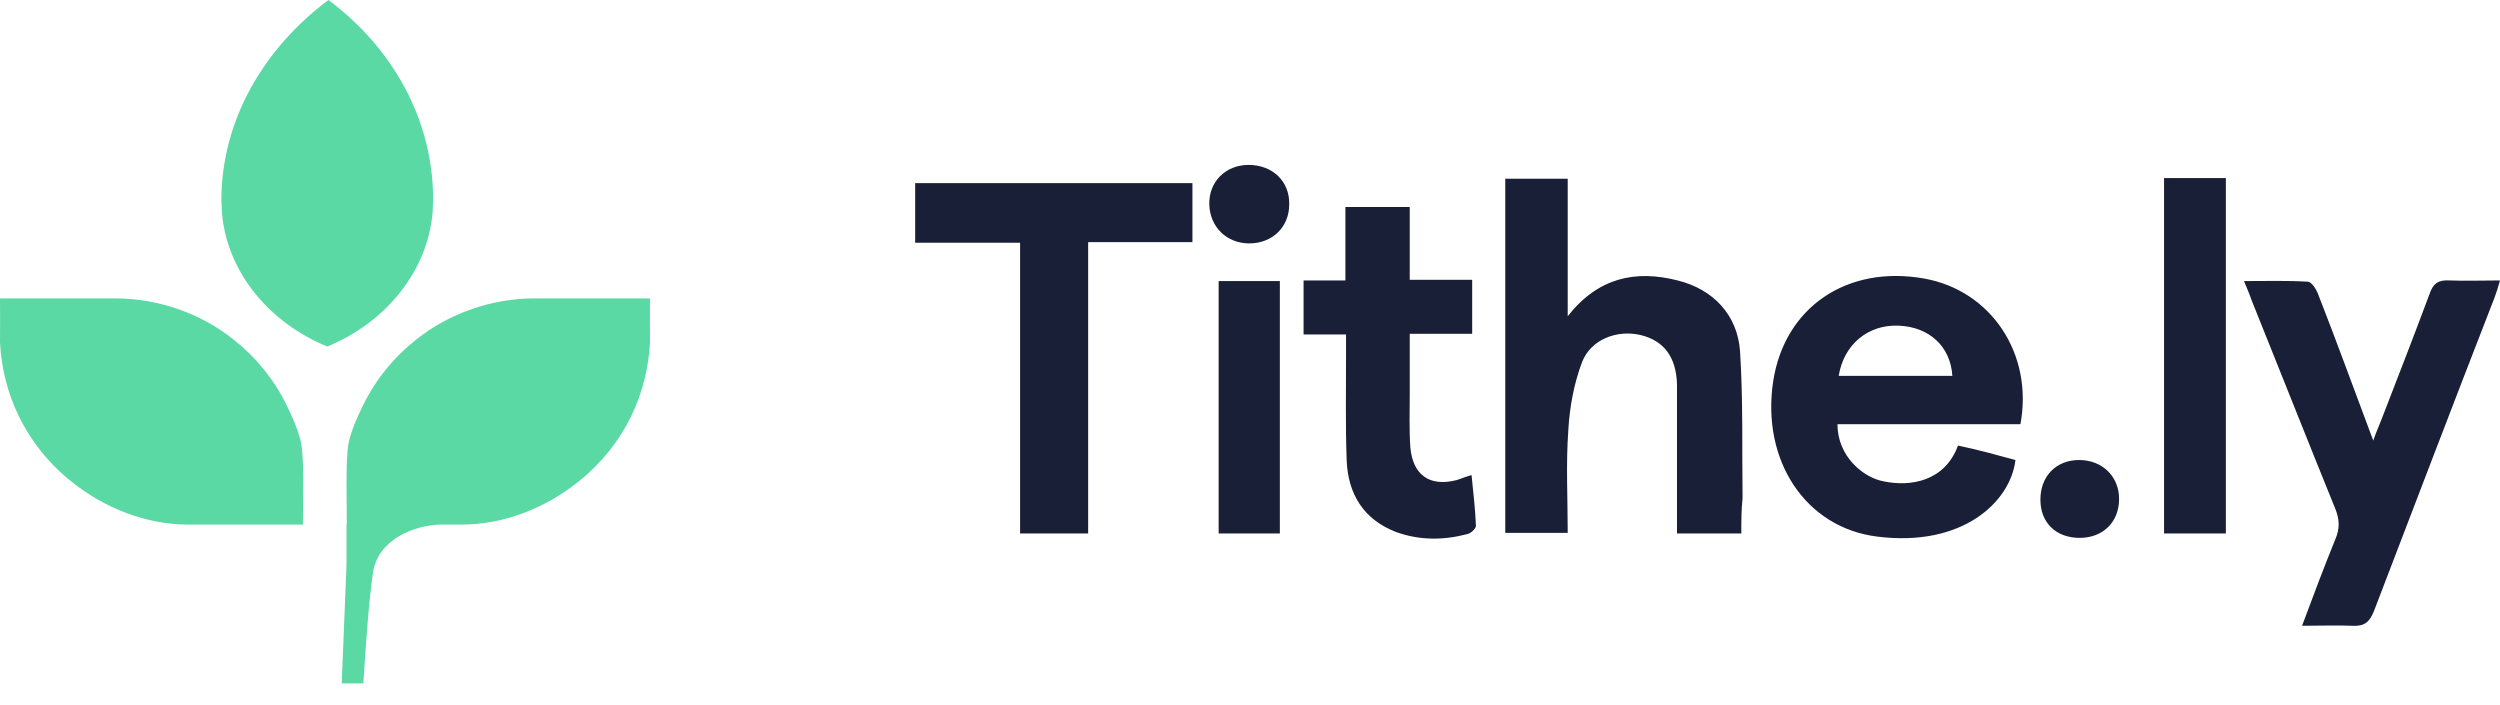
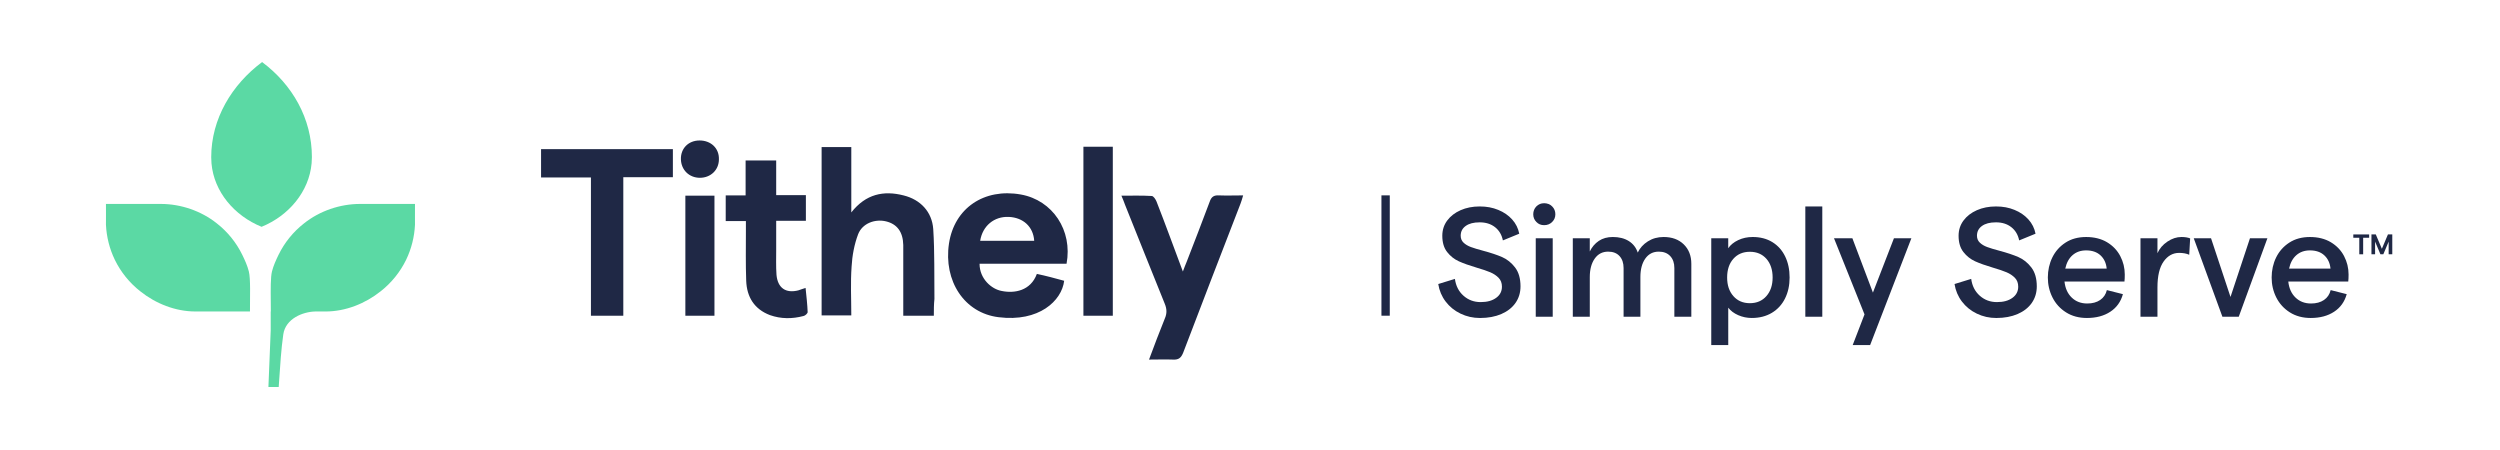
- <svg xmlns="http://www.w3.org/2000/svg" viewBox="0 0 142 40" fill="none">
-   <path d="M18.588 19.682C21.849 18.352 24.269 15.471 24.57 12.091L24.602 11.345C24.602 6.758 22.277 2.704 18.655 0C15.032 2.704 12.575 6.783 12.575 11.369L12.608 12.116C12.908 15.495 15.328 18.352 18.588 19.682Z" fill="#5BD9A4" />
-   <path d="M17.07 25.013C16.889 24.305 16.602 23.68 16.29 23.034C15.573 21.561 14.531 20.277 13.255 19.279C11.382 17.78 8.947 16.948 6.555 16.948H0C0.012 17.776 0 18.605 0 19.433C0.069 20.886 0.427 22.313 1.06 23.623C1.777 25.096 2.819 26.38 4.094 27.382C5.939 28.858 8.299 29.796 10.671 29.796H17.206C17.206 28.01 17.29 25.876 17.07 25.013Z" fill="#5BD9A4" />
-   <path d="M20.615 23.034C20.302 23.68 20.015 24.305 19.834 25.013C19.662 25.69 19.676 27.149 19.69 28.609C19.694 29.01 19.698 29.411 19.698 29.796H19.682V32.067L19.409 38.817H20.639C20.653 38.601 20.668 38.382 20.682 38.16C20.806 36.277 20.941 34.218 21.186 32.53C21.459 30.643 23.527 29.829 25.013 29.796H26.239C28.612 29.796 30.975 28.858 32.821 27.382C34.098 26.38 35.141 25.096 35.858 23.623C36.492 22.313 36.85 20.886 36.919 19.433C36.919 19.157 36.918 18.881 36.917 18.605C36.914 18.052 36.911 17.5 36.919 16.948H30.359C27.964 16.948 25.527 17.78 23.652 19.279C22.376 20.277 21.332 21.561 20.615 23.034Z" fill="#5BD9A4" />
-   <path d="M98.906 30.301C97.629 30.301 96.459 30.301 95.253 30.301C95.253 28.483 95.253 26.699 95.253 24.952C95.253 23.918 95.253 22.883 95.253 21.849C95.218 20.28 94.508 19.353 93.196 19.032C91.848 18.711 90.358 19.281 89.862 20.565C89.401 21.778 89.153 23.133 89.082 24.417C88.94 26.343 89.046 28.269 89.046 30.266C87.84 30.266 86.705 30.266 85.499 30.266C85.499 23.561 85.499 16.892 85.499 10.151C86.67 10.151 87.805 10.151 89.046 10.151C89.046 12.684 89.046 15.18 89.046 17.962C90.784 15.751 92.912 15.323 95.288 15.929C97.31 16.428 98.693 17.89 98.835 19.959C99.013 22.741 98.942 25.523 98.977 28.304C98.906 28.946 98.906 29.588 98.906 30.301ZM109.298 15.822C104.9 15.037 101.354 17.462 100.715 21.671C100.041 26.164 102.559 29.98 106.638 30.48C111.462 31.086 114.193 28.518 114.477 26.129C113.945 25.986 113.413 25.843 112.881 25.701C112.313 25.558 111.746 25.416 111.214 25.308C110.469 27.341 108.518 27.662 106.993 27.341C105.823 27.127 104.368 25.915 104.368 24.096C107.809 24.096 111.285 24.096 114.76 24.096C115.505 20.102 113.093 16.5 109.298 15.822ZM107.844 18.497C109.582 18.568 110.788 19.674 110.894 21.35C108.766 21.35 106.638 21.35 104.439 21.35C104.723 19.567 106.106 18.425 107.844 18.497ZM57.941 30.301C59.253 30.301 60.494 30.301 61.807 30.301C61.807 24.773 61.807 19.317 61.807 13.753C63.828 13.753 65.779 13.753 67.73 13.753C67.73 12.576 67.73 11.507 67.73 10.401C62.445 10.401 57.196 10.401 51.982 10.401C51.982 11.542 51.982 12.648 51.982 13.789C53.968 13.789 55.883 13.789 57.941 13.789C57.941 19.388 57.941 24.845 57.941 30.301ZM127.884 17.035C129.48 20.993 131.04 24.952 132.636 28.875C132.885 29.481 132.92 30.016 132.636 30.658C131.998 32.227 131.395 33.832 130.757 35.544C131.821 35.544 132.707 35.508 133.629 35.544C134.303 35.58 134.587 35.33 134.835 34.724C137.105 28.803 139.375 22.848 141.681 16.927C141.787 16.642 141.894 16.321 142 15.929C140.971 15.929 140.049 15.965 139.127 15.929C138.524 15.893 138.205 16.072 137.992 16.713C137.105 19.103 136.183 21.457 135.261 23.846C135.119 24.203 134.977 24.524 134.8 25.023C133.7 22.099 132.707 19.353 131.643 16.642C131.537 16.392 131.289 16 131.076 16C129.905 15.929 128.735 15.965 127.458 15.965C127.635 16.392 127.777 16.713 127.884 17.035ZM82.733 27.27C81.208 27.662 80.25 26.985 80.108 25.416C80.037 24.417 80.073 23.418 80.073 22.384C80.073 21.279 80.073 20.137 80.073 18.96C81.35 18.96 82.484 18.96 83.62 18.96C83.62 17.926 83.62 16.963 83.62 15.893C82.414 15.893 81.279 15.893 80.073 15.893C80.073 14.467 80.073 13.111 80.073 11.756C78.796 11.756 77.661 11.756 76.419 11.756C76.419 13.147 76.419 14.467 76.419 15.929C75.568 15.929 74.823 15.929 74.043 15.929C74.043 16.999 74.043 17.926 74.043 18.996C74.859 18.996 75.639 18.996 76.455 18.996C76.455 19.46 76.455 19.816 76.455 20.173C76.455 22.17 76.419 24.132 76.49 26.129C76.561 28.055 77.448 29.517 79.328 30.23C80.64 30.694 81.988 30.694 83.336 30.337C83.549 30.301 83.832 30.016 83.832 29.873C83.797 28.946 83.69 28.019 83.584 26.985C83.194 27.092 82.981 27.199 82.733 27.27ZM122.918 30.301C124.124 30.301 125.259 30.301 126.429 30.301C126.429 23.561 126.429 16.856 126.429 10.116C125.224 10.116 124.124 10.116 122.918 10.116C122.918 16.927 122.918 23.597 122.918 30.301ZM69.219 30.301C70.425 30.301 71.56 30.301 72.695 30.301C72.695 25.487 72.695 20.744 72.695 15.965C71.525 15.965 70.39 15.965 69.219 15.965C69.219 20.815 69.219 25.558 69.219 30.301ZM68.688 11.614C68.723 12.898 69.681 13.825 70.957 13.825C72.27 13.825 73.227 12.898 73.227 11.614C73.263 10.294 72.27 9.367 70.922 9.367C69.61 9.367 68.652 10.33 68.688 11.614ZM120.364 28.34C120.364 27.056 119.407 26.129 118.094 26.129C116.782 26.129 115.895 27.056 115.895 28.376C115.895 29.695 116.782 30.551 118.13 30.551C119.442 30.551 120.364 29.66 120.364 28.34Z" fill="#181F36" />
+ <svg xmlns="http://www.w3.org/2000/svg" viewBox="0 0 2239.04 402.19">
+   <defs>
+     <style>
+       .st0 {
+         fill: #5bd9a4;
+       }
+       .st1 {
+         fill: #1f2845;
+       }
+     </style>
+   </defs>
+   <path class="st0" d="M234.25,203.14c24.44-9.97,42.59-31.57,44.84-56.91l.25-5.6c0-34.38-17.43-64.78-44.59-85.05-27.16,20.27-45.58,50.85-45.58,85.23l.25,5.6c2.25,25.34,20.4,46.76,44.84,56.72h0Z" />
+   <path class="st0" d="M222.86,243.1c-1.35-5.31-3.51-9.99-5.85-14.83-5.37-11.04-13.19-20.67-22.75-28.15-14.04-11.23-32.29-17.47-50.23-17.47h-49.14c.09,6.21,0,12.42,0,18.62.52,10.89,3.2,21.59,7.95,31.41,5.37,11.04,13.19,20.67,22.75,28.18,13.83,11.06,31.52,18.1,49.3,18.1h48.99c0-13.39.62-29.39-1.02-35.86h0Z" />
+   <path class="st0" d="M249.44,228.27c-2.34,4.85-4.5,9.53-5.85,14.83-1.29,5.08-1.19,16.02-1.08,26.96.03,3.01.06,6.02.06,8.9h-.12v17.03l-2.05,50.6h9.22c.11-1.62.22-3.27.33-4.93.93-14.12,1.94-29.55,3.77-42.2,2.05-14.14,17.55-20.25,28.69-20.49h9.19c17.8,0,35.51-7.04,49.35-18.1,9.57-7.52,17.39-17.14,22.77-28.18,4.75-9.82,7.43-20.52,7.95-31.41,0-2.07,0-4.14-.02-6.21-.02-4.14-.04-8.28.02-12.42h-49.18c-17.95,0-36.22,6.24-50.28,17.47-9.57,7.48-17.39,17.11-22.77,28.15h0Z" />
+   <path class="st1" d="M836.37,282.75h-27.39v-63.37c-.27-11.76-5.58-18.72-15.42-21.12-10.1-2.41-21.27,1.87-25,11.5-3.45,9.09-5.32,19.25-5.85,28.88-1.06,14.44-.27,28.88-.27,43.85h-26.59v-150.79h26.59v58.55c13.03-16.58,28.98-19.79,46.8-15.24,15.15,3.74,25.52,14.71,26.59,30.21,1.33,20.85.8,41.71,1.06,62.56-.53,4.81-.53,9.63-.53,14.97h.01ZM914.28,174.2c-32.97-5.88-59.56,12.3-64.35,43.85-5.05,33.69,13.82,62.3,44.4,66.04,36.16,4.55,56.63-14.7,58.76-32.62-3.99-1.07-7.98-2.14-11.96-3.21-4.26-1.07-8.51-2.14-12.5-2.94-5.58,15.24-20.21,17.65-31.64,15.24-8.78-1.6-19.68-10.69-19.68-24.33h77.91c5.59-29.94-12.5-56.95-40.95-62.03h0ZM903.38,194.26c13.03.53,22.07,8.82,22.87,21.39h-48.39c2.13-13.37,12.5-21.92,25.53-21.39h-.01ZM529.26,282.75h28.98v-124.06h44.4v-25.13h-118.06v25.4h44.67v123.79h.01ZM1007.55,183.29c11.96,29.68,23.66,59.35,35.63,88.76,1.86,4.55,2.13,8.56,0,13.37-4.78,11.76-9.31,23.8-14.09,36.63,7.98,0,14.63-.27,21.54,0,5.05.27,7.18-1.6,9.04-6.15,17.02-44.38,34.03-89.03,51.32-133.41.8-2.14,1.59-4.55,2.39-7.49-7.71,0-14.62.27-21.54,0-4.52-.27-6.92,1.07-8.51,5.88-6.65,17.91-13.56,35.56-20.48,53.47-1.06,2.67-2.12,5.08-3.45,8.82-8.25-21.92-15.69-42.51-23.66-62.83-.8-1.87-2.66-4.81-4.26-4.81-8.77-.53-17.55-.27-27.12-.27,1.33,3.21,2.39,5.61,3.19,8.02h0ZM715.12,260.03c-11.43,2.94-18.61-2.14-19.68-13.9-.53-7.49-.27-14.97-.27-22.73v-25.67h26.59v-22.99h-26.59v-31.01h-27.39v31.28h-17.82v22.99h18.08v8.82c0,14.97-.27,29.68.27,44.65.53,14.44,7.18,25.4,21.27,30.75,9.84,3.48,19.94,3.48,30.05.8,1.59-.27,3.72-2.41,3.72-3.48-.27-6.95-1.06-13.9-1.86-21.66-2.92.8-4.52,1.6-6.38,2.14h.01ZM970.32,282.75h26.33v-151.33h-26.33v151.33ZM613.82,282.75h26.06v-107.48h-26.06v107.48ZM609.83,142.65c.27,9.63,7.44,16.58,17.02,16.58s17.02-6.95,17.02-16.58c.27-9.89-7.18-16.84-17.29-16.84s-17.02,7.22-16.75,16.84h0Z" />
+   <rect class="st1" x="1237.24" y="174.97" width="7.46" height="107.78" />
+   <g>
+     <path class="st1" d="M1308.06,280.88c-5.39-2.6-9.83-6.21-13.32-10.81-3.49-4.6-5.7-9.83-6.62-15.69l14.92-4.6c.84,6.23,3.39,11.25,7.67,15.06,4.28,3.81,9.39,5.72,15.34,5.72s10.39-1.26,13.88-3.77c3.49-2.51,5.23-5.86,5.23-10.04,0-3.25-1-5.9-3-7.95-2-2.04-4.49-3.7-7.46-4.95-2.98-1.26-7.02-2.63-12.13-4.12-6.6-1.95-11.95-3.86-16.04-5.72-4.09-1.86-7.58-4.62-10.46-8.3-2.88-3.67-4.32-8.53-4.32-14.58,0-5.11,1.46-9.65,4.39-13.6,2.93-3.95,6.93-7.04,12-9.28,5.07-2.23,10.76-3.35,17.09-3.35s11.58,1.02,16.6,3.07c5.02,2.05,9.18,4.91,12.48,8.58,3.3,3.67,5.42,7.93,6.35,12.76l-14.65,6c-1.02-5.02-3.37-8.97-7.04-11.86-3.67-2.88-8.25-4.32-13.74-4.32s-9.46,1.07-12.48,3.21c-3.02,2.14-4.53,5.07-4.53,8.79,0,2.51.86,4.58,2.58,6.21,1.72,1.63,3.91,2.93,6.56,3.91,2.65.98,6.25,2.07,10.81,3.28,6.97,1.86,12.69,3.77,17.16,5.72,4.46,1.95,8.32,5.05,11.58,9.28,3.25,4.23,4.88,9.88,4.88,16.95,0,5.58-1.49,10.51-4.46,14.79-2.98,4.28-7.21,7.6-12.69,9.97-5.49,2.37-11.86,3.56-19.11,3.56-6.23,0-12.04-1.3-17.44-3.91Z" />
+     <path class="st1" d="M1375.99,198.8c-1.86-1.9-2.79-4.21-2.79-6.9s.93-5.14,2.79-7.04c1.86-1.9,4.18-2.86,6.97-2.86s5.28.95,7.18,2.86c1.91,1.91,2.86,4.25,2.86,7.04s-.96,5-2.86,6.9c-1.91,1.91-4.3,2.86-7.18,2.86s-5.12-.95-6.97-2.86ZM1390.64,283.67h-15.2v-70.3h15.2v70.3Z" />
+     <path class="st1" d="M1408.63,283.67v-70.3h15.2v11.86c1.95-4,4.65-7.16,8.09-9.48,3.44-2.32,7.62-3.49,12.55-3.49,5.67,0,10.44,1.21,14.3,3.63,3.86,2.42,6.53,5.86,8.02,10.32,1.95-4.09,4.97-7.44,9.07-10.04,4.09-2.6,8.79-3.91,14.09-3.91,7.53,0,13.55,2.21,18.06,6.62,4.51,4.42,6.77,10.21,6.77,17.37v47.43h-15.2v-43.66c0-4.46-1.23-8.02-3.7-10.67-2.46-2.65-5.88-3.98-10.25-3.98-5.12,0-9.14,2.07-12.07,6.21-2.93,4.14-4.39,9.65-4.39,16.53v35.57h-15.06v-43.66c0-4.46-1.21-8.02-3.63-10.67-2.42-2.65-5.81-3.98-10.18-3.98-5.12,0-9.14,2.09-12.07,6.28-2.93,4.18-4.39,9.67-4.39,16.46v35.57h-15.2Z" />
+     <path class="st1" d="M1532.63,309.06v-95.69h15.2v8.93c2.04-2.98,5.02-5.39,8.93-7.25,3.91-1.86,8.23-2.79,12.97-2.79,6.79,0,12.67,1.53,17.65,4.6,4.97,3.07,8.79,7.35,11.44,12.83,2.65,5.49,3.98,11.76,3.98,18.83s-1.37,13.34-4.11,18.83c-2.74,5.49-6.67,9.76-11.79,12.83-5.12,3.07-11.11,4.6-17.99,4.6-4.28,0-8.32-.84-12.13-2.51-3.81-1.67-6.79-3.91-8.93-6.7v33.48h-15.2ZM1582.01,265.19c3.72-4.23,5.58-9.79,5.58-16.67s-1.86-12.55-5.58-16.74c-3.72-4.19-8.65-6.28-14.79-6.28s-11.07,2.09-14.79,6.28c-3.72,4.18-5.58,9.76-5.58,16.74s1.86,12.44,5.58,16.67c3.72,4.23,8.65,6.35,14.79,6.35s11.07-2.11,14.79-6.35Z" />
+     <path class="st1" d="M1632.08,283.67h-15.2v-98.76h15.2v98.76Z" />
+     <path class="st1" d="M1677.42,262.05l18.83-48.68h15.62l-36.96,95.69h-15.62l10.6-27.48-27.34-68.21h16.46l18.41,48.68Z" />
+     <path class="st1" d="M1770.45,280.88c-5.39-2.6-9.83-6.21-13.32-10.81-3.49-4.6-5.7-9.83-6.62-15.69l14.92-4.6c.84,6.23,3.39,11.25,7.67,15.06,4.28,3.81,9.39,5.72,15.34,5.72s10.39-1.26,13.88-3.77c3.49-2.51,5.23-5.86,5.23-10.04,0-3.25-1-5.9-3-7.95-2-2.04-4.49-3.7-7.46-4.95-2.98-1.26-7.02-2.63-12.13-4.12-6.6-1.95-11.95-3.86-16.04-5.72-4.09-1.86-7.58-4.62-10.46-8.3-2.88-3.67-4.32-8.53-4.32-14.58,0-5.11,1.46-9.65,4.39-13.6,2.93-3.95,6.93-7.04,12-9.28,5.07-2.23,10.76-3.35,17.09-3.35s11.58,1.02,16.6,3.07c5.02,2.05,9.18,4.91,12.48,8.58,3.3,3.67,5.42,7.93,6.35,12.76l-14.65,6c-1.02-5.02-3.37-8.97-7.04-11.86-3.67-2.88-8.25-4.32-13.74-4.32s-9.46,1.07-12.48,3.21c-3.02,2.14-4.53,5.07-4.53,8.79,0,2.51.86,4.58,2.58,6.21,1.72,1.63,3.91,2.93,6.56,3.91,2.65.98,6.25,2.07,10.81,3.28,6.97,1.86,12.69,3.77,17.16,5.72,4.46,1.95,8.32,5.05,11.58,9.28,3.25,4.23,4.88,9.88,4.88,16.95,0,5.58-1.49,10.51-4.46,14.79-2.98,4.28-7.21,7.6-12.69,9.97-5.49,2.37-11.86,3.56-19.11,3.56-6.23,0-12.04-1.3-17.44-3.91Z" />
+     <path class="st1" d="M1902.69,252.15h-53.7c.65,6.05,2.81,10.83,6.49,14.37,3.67,3.54,8.3,5.3,13.88,5.3,4.65,0,8.51-1.05,11.58-3.14,3.07-2.09,5.07-5.04,6-8.86l14.37,3.63c-1.86,6.79-5.63,12.04-11.3,15.76-5.67,3.72-12.65,5.58-20.92,5.58-7.16,0-13.39-1.67-18.69-5.02-5.3-3.35-9.35-7.79-12.14-13.32-2.79-5.53-4.18-11.51-4.18-17.92s1.35-12.51,4.04-17.99c2.7-5.49,6.63-9.9,11.79-13.25,5.16-3.35,11.32-5.02,18.48-5.02s13.48,1.56,18.69,4.67c5.21,3.12,9.16,7.25,11.86,12.41,2.7,5.16,4.04,10.67,4.04,16.53,0,2.51-.09,4.6-.28,6.28ZM1886.78,240.57c-.47-4.93-2.3-8.88-5.51-11.86-3.21-2.97-7.51-4.46-12.9-4.46-4.84,0-8.88,1.42-12.13,4.25-3.26,2.84-5.44,6.86-6.56,12.07h37.1Z" />
+     <path class="st1" d="M1960.71,228.16c-2.51-1.12-5.53-1.67-9.07-1.67-5.58,0-10.21,2.58-13.88,7.74-3.67,5.16-5.51,12.9-5.51,23.22v26.22h-15.2v-70.3h15.2v13.39c1.86-4.18,4.83-7.65,8.93-10.39,4.09-2.74,8.28-4.11,12.55-4.11,3.16,0,5.76.42,7.81,1.25l-.84,14.65Z" />
+     <path class="st1" d="M2005.07,283.67h-14.65l-25.67-70.3h15.48l17.44,52.59,17.44-52.59h15.62l-25.67,70.3Z" />
+     <path class="st1" d="M2103.13,252.15h-53.7c.65,6.05,2.81,10.83,6.49,14.37,3.67,3.54,8.3,5.3,13.88,5.3,4.65,0,8.51-1.05,11.58-3.14,3.07-2.09,5.07-5.04,6-8.86l14.37,3.63c-1.86,6.79-5.63,12.04-11.3,15.76-5.67,3.72-12.65,5.58-20.92,5.58-7.16,0-13.39-1.67-18.69-5.02-5.3-3.35-9.35-7.79-12.14-13.32-2.79-5.53-4.18-11.51-4.18-17.92s1.35-12.51,4.04-17.99c2.7-5.49,6.63-9.9,11.79-13.25,5.16-3.35,11.32-5.02,18.48-5.02s13.48,1.56,18.69,4.67c5.21,3.12,9.16,7.25,11.86,12.41,2.7,5.16,4.04,10.67,4.04,16.53,0,2.51-.09,4.6-.28,6.28ZM2087.23,240.57c-.47-4.93-2.3-8.88-5.51-11.86-3.21-2.97-7.51-4.46-12.9-4.46-4.84,0-8.88,1.42-12.13,4.25-3.26,2.84-5.44,6.86-6.56,12.07h37.1Z" />
+   </g>
+   <g>
+     <path class="st1" d="M2116.48,227.75h-3.46v-14.81h-5.36v-2.97h14.18v2.97h-5.36v14.81Z" />
+     <path class="st1" d="M2127.16,227.75h-3.25v-17.79h3.89l5.44,12.88,5.44-12.88h3.89v17.79h-3.25v-11.36l-4.78,11.36h-2.59l-4.78-11.36v11.36Z" />
+   </g>
</svg>
